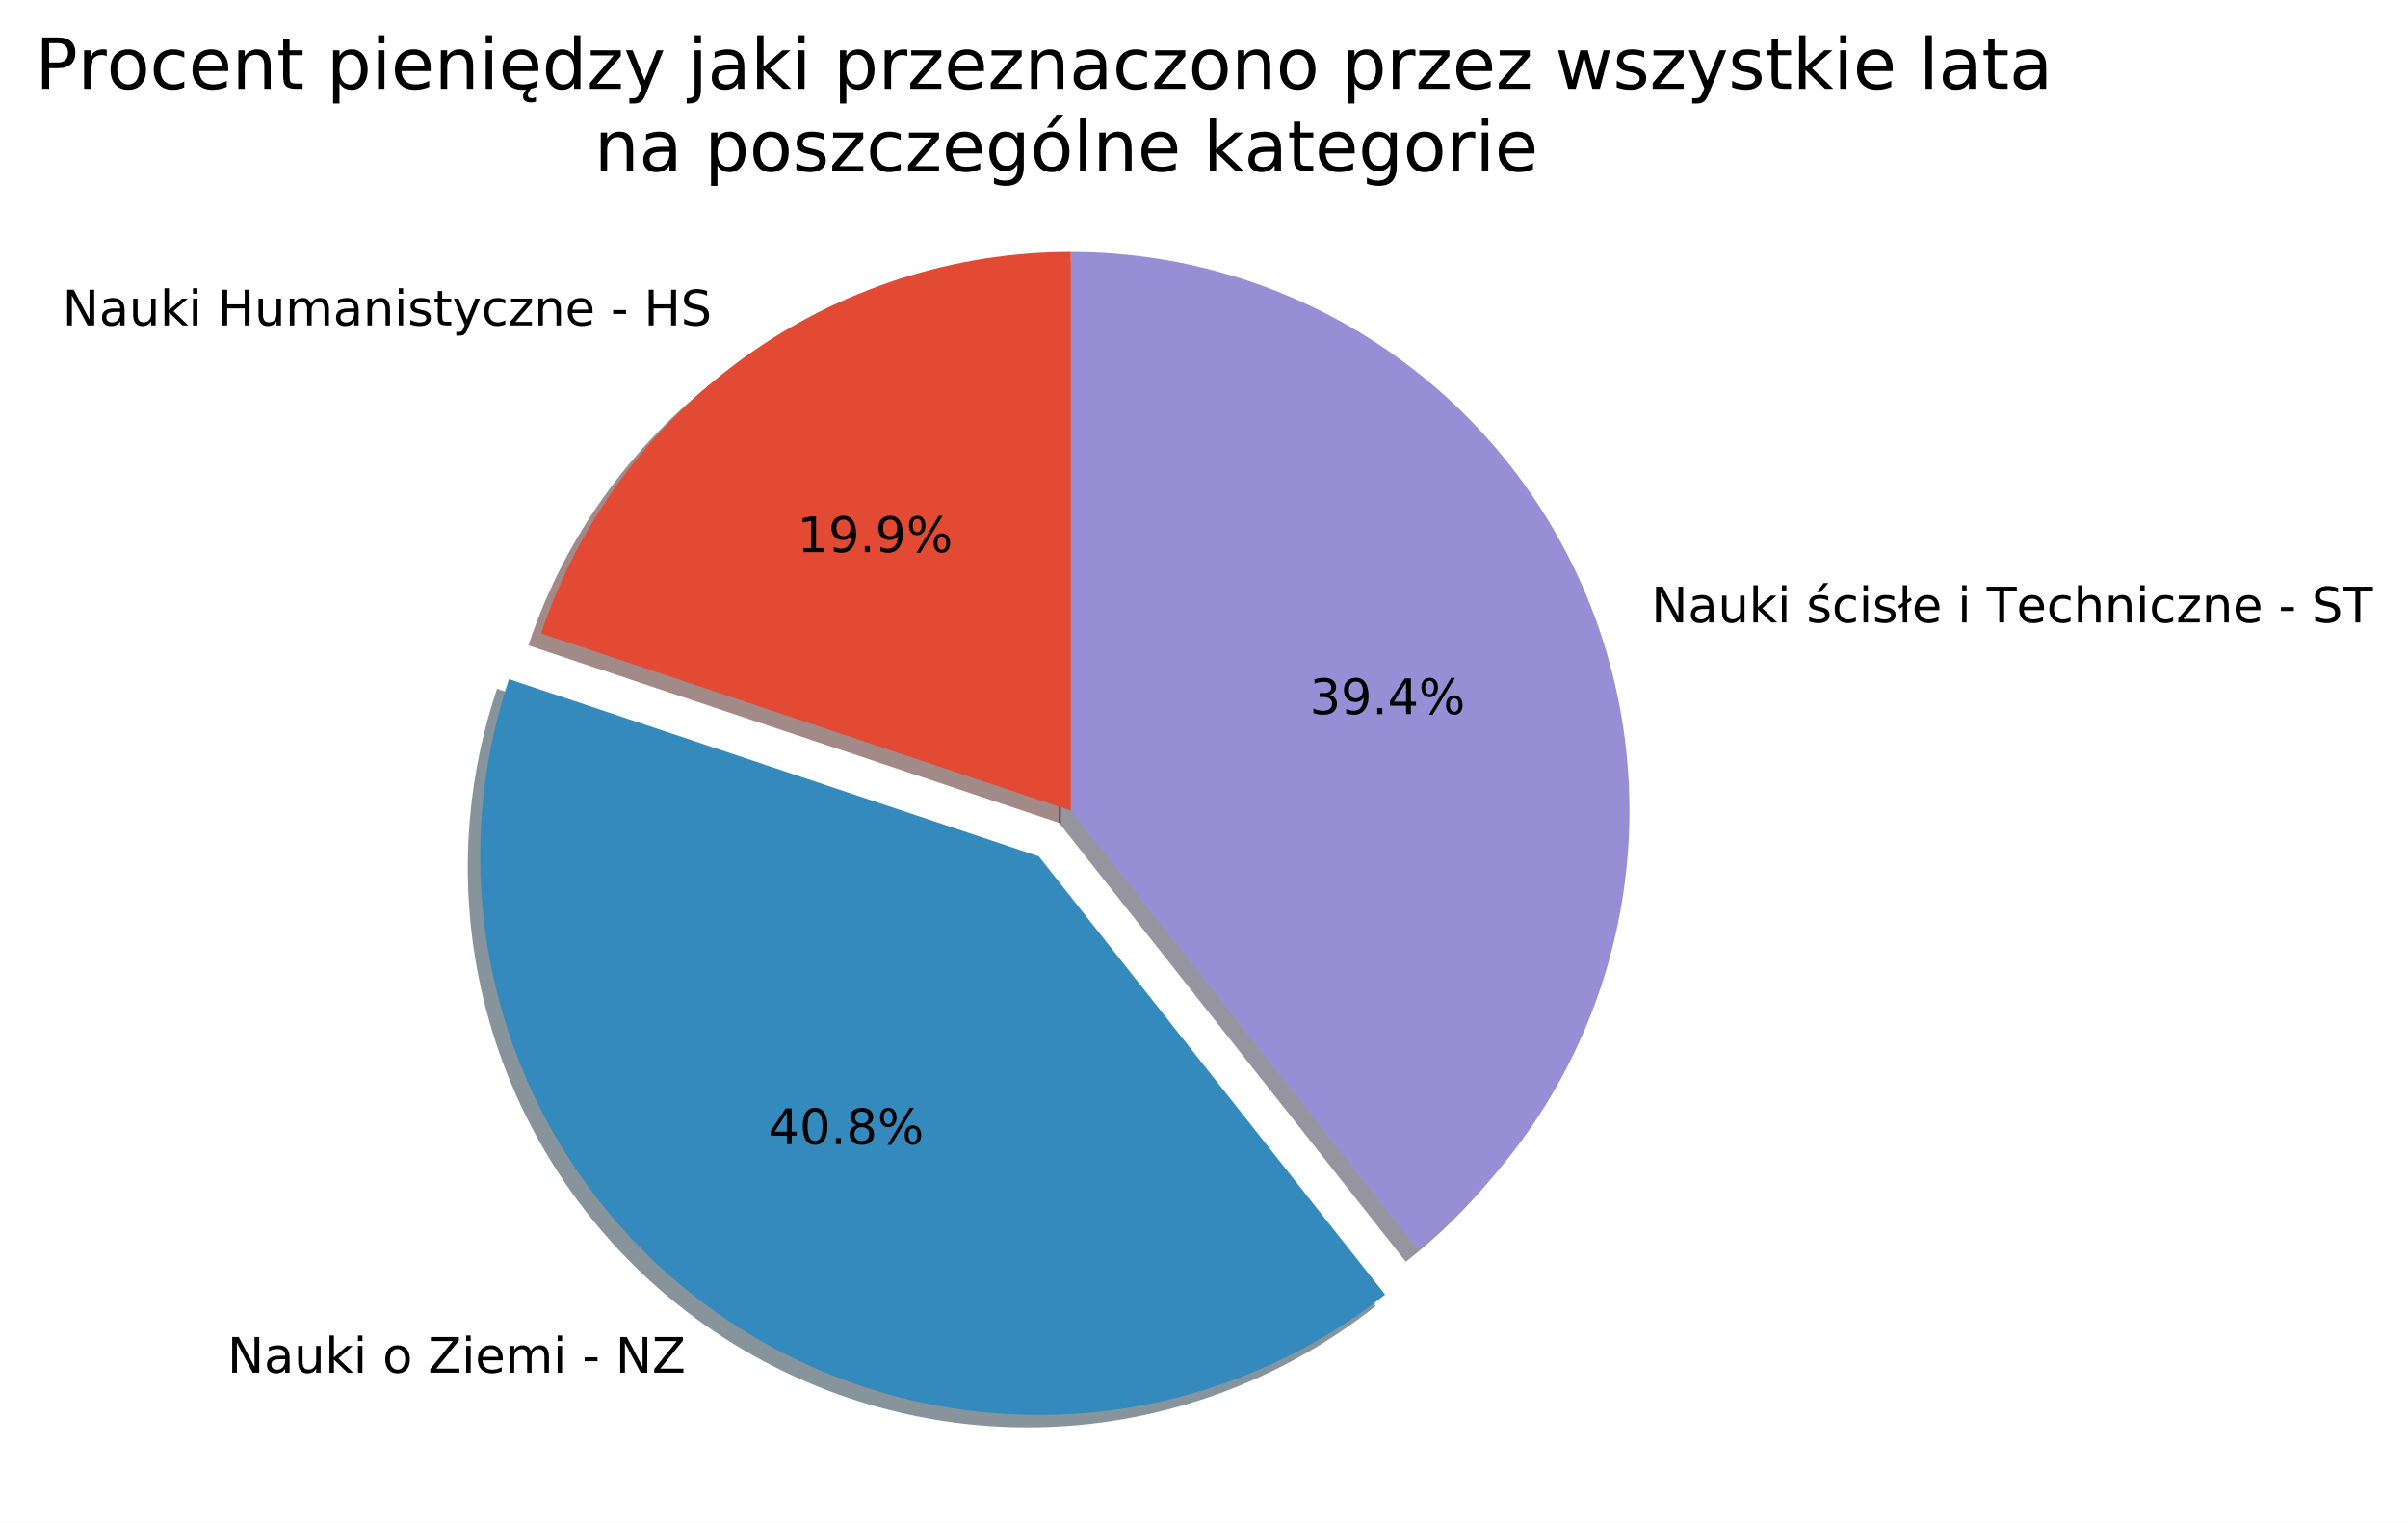
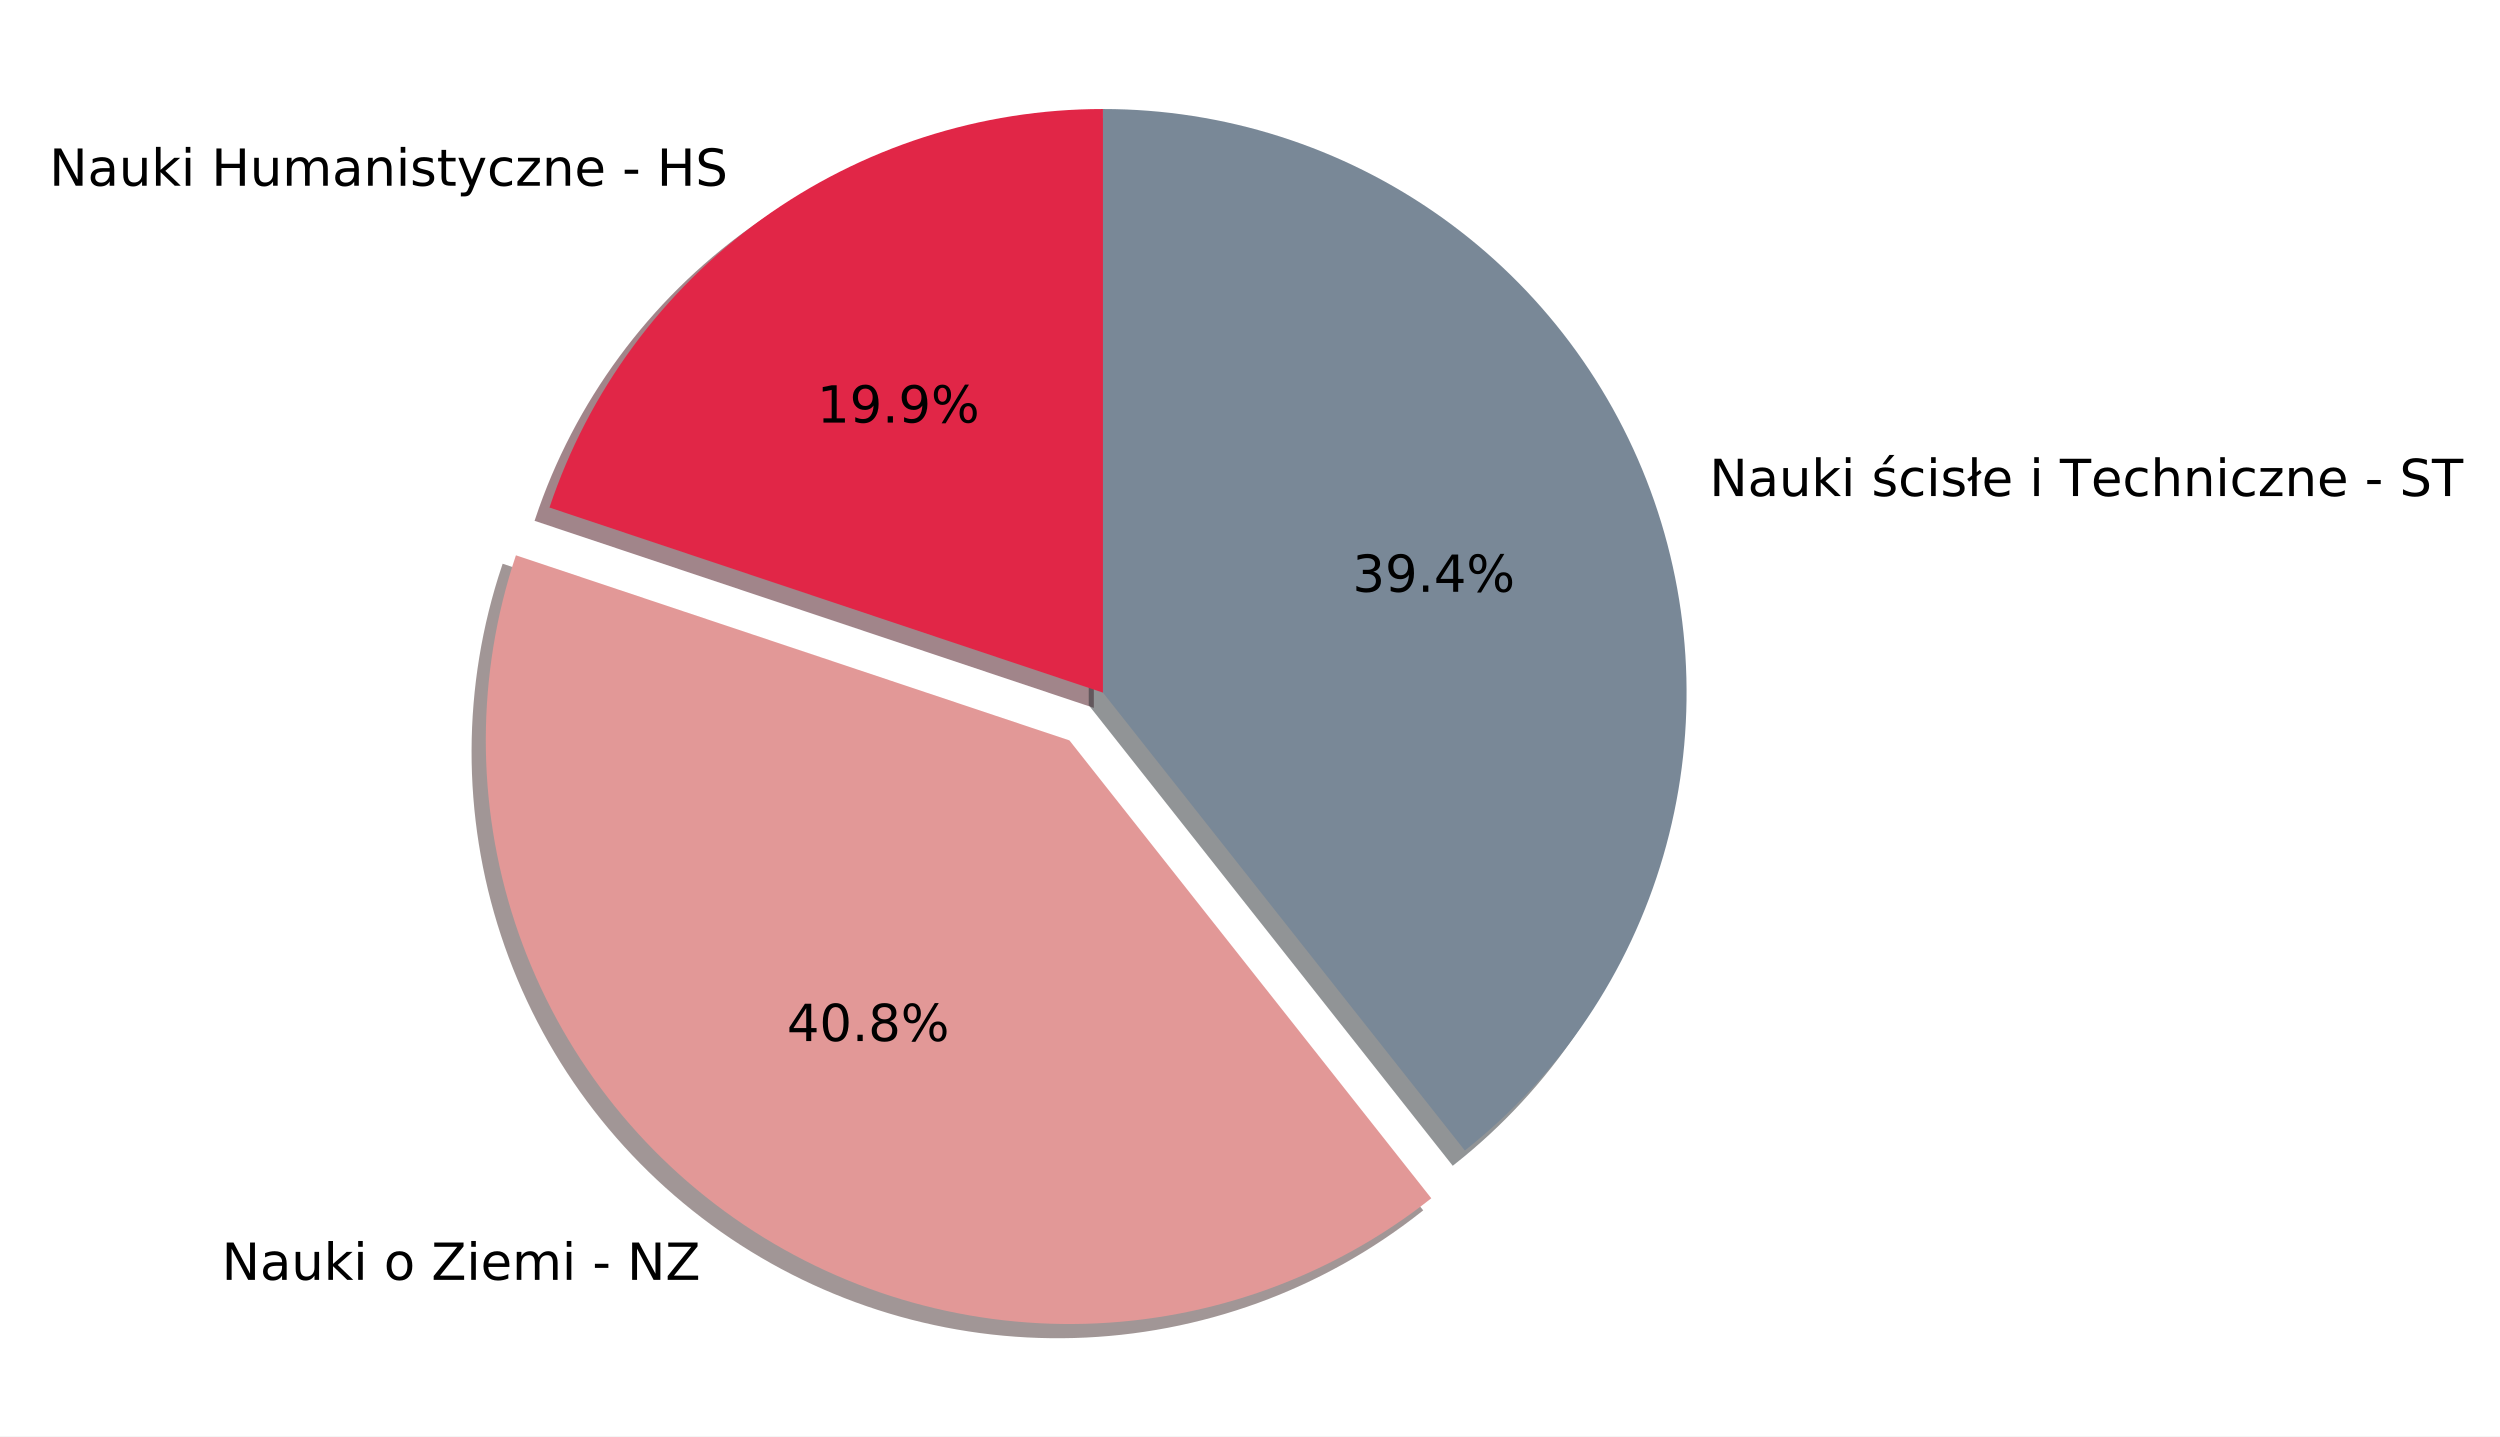
- <svg xmlns="http://www.w3.org/2000/svg" xmlns:xlink="http://www.w3.org/1999/xlink" height="310.943pt" version="1.1" viewBox="0 0 491.849 310.943" width="491.849pt">
+ <svg xmlns="http://www.w3.org/2000/svg" xmlns:xlink="http://www.w3.org/1999/xlink" height="280.8pt" version="1.1" viewBox="0 0 488.74 280.8" width="488.74pt">
  <defs>
    <style type="text/css">
*{stroke-linecap:butt;stroke-linejoin:round;}
  </style>
  </defs>
  <g id="figure_1">
    <g id="patch_1">
-       <path d="M -0 310.943  L 491.849 310.943  L 491.849 0  L -0 0  z " style="fill:#ffffff;" />
+       <path d="M 0 280.8  L 488.74 280.8  L 488.74 0  L 0 0  z " style="fill:#ffffff;" />
    </g>
    <g id="axes_1">
+       <g id="patch_2">
+         <path d="M 213.343 23.594  C 189.419 23.594 166.09 31.119 146.675 45.098  C 127.26 59.078 112.725 78.816 105.137 101.505  L 213.343 137.69  L 213.343 23.594  z " style="fill:#440b15;opacity:0.5;stroke:#440b15;stroke-linejoin:miter;" />
+       </g>
+       <g id="patch_3">
+         <path d="M 98.579 110.842  C 90.787 134.142 90.726 159.347 98.405 182.685  C 106.084 206.023 121.099 226.268 141.203 240.39  C 161.308 254.512 185.446 261.77 210.005 261.076  C 234.564 260.383 258.254 251.775 277.53 236.541  L 206.785 147.026  L 98.579 110.842  z " style="fill:#442e2d;opacity:0.5;stroke:#442e2d;stroke-linejoin:miter;" />
+       </g>
+       <g id="patch_4">
+         <path d="M 284.088 227.205  C 302.68 212.512 316.24 192.385 322.875 169.636  C 329.51 146.888 328.896 122.627 321.118 100.243  C 313.341 77.859 298.78 58.444 279.469 44.71  C 260.158 30.977 237.04 23.594 213.343 23.594  L 213.343 137.69  L 284.088 227.205  z " style="fill:#24292d;opacity:0.5;stroke:#24292d;stroke-linejoin:miter;" />
+       </g>
+       <g id="patch_5">
+         <path d="M 215.625 21.312  C 191.701 21.312 168.372 28.837 148.957 42.817  C 129.542 56.796 115.007 76.534 107.419 99.223  L 215.625 135.408  L 215.625 21.312  z " style="fill:#e12647;" />
+       </g>
+       <g id="patch_6">
+         <path d="M 100.861 108.56  C 93.069 131.86 93.008 157.066 100.687 180.404  C 108.366 203.741 123.381 223.986 143.485 238.108  C 163.59 252.23 187.728 259.488 212.287 258.794  C 236.846 258.101 260.536 249.493 279.812 234.259  L 209.067 144.744  L 100.861 108.56  z " style="fill:#e29897;" />
+       </g>
+       <g id="patch_7">
+         <path d="M 286.37 224.923  C 304.961 210.23 318.522 190.103 325.157 167.355  C 331.792 144.606 331.178 120.345 323.4 97.961  C 315.623 75.577 301.062 56.162 281.751 42.428  C 262.44 28.695 239.322 21.312 215.625 21.312  L 215.625 135.408  L 286.37 224.923  z " style="fill:#798897;" />
+       </g>
      <g id="matplotlib.axis_1" />
      <g id="matplotlib.axis_2" />
-       <g id="patch_2">
-         <path d="M 216.451 53.737  C 192.527 53.737 169.198 61.262 149.783 75.241  C 130.368 89.22 115.833 108.959 108.246 131.648  L 216.451 167.832  L 216.451 53.737  z " style="fill:#44160f;opacity:0.5;stroke:#44160f;stroke-linejoin:miter;stroke-width:0.5;" />
-       </g>
-       <g id="patch_3">
-         <path d="M 101.688 140.984  C 93.896 164.285 93.835 189.49 101.513 212.828  C 109.192 236.166 124.207 256.411 144.312 270.533  C 164.416 284.655 188.554 291.912 213.113 291.219  C 237.672 290.526 261.362 281.918 280.638 266.684  L 209.893 177.169  L 101.688 140.984  z " style="fill:#102939;opacity:0.5;stroke:#102939;stroke-linejoin:miter;stroke-width:0.5;" />
-       </g>
-       <g id="patch_4">
-         <path d="M 287.196 257.347  C 305.788 242.654 319.348 222.528 325.983 199.779  C 332.618 177.03 332.004 152.77 324.227 130.386  C 316.449 108.001 301.888 88.587 282.577 74.853  C 263.266 61.119 240.148 53.737 216.451 53.737  L 216.451 167.832  L 287.196 257.347  z " style="fill:#2e2b40;opacity:0.5;stroke:#2e2b40;stroke-linejoin:miter;stroke-width:0.5;" />
-       </g>
-       <g id="patch_5">
-         <path d="M 218.733 51.455  C 194.809 51.455 171.48 58.98 152.065 72.959  C 132.65 86.939 118.115 106.677 110.528 129.366  L 218.733 165.55  L 218.733 51.455  z " style="fill:#e24a33;" />
-       </g>
-       <g id="patch_6">
-         <path d="M 103.969 138.702  C 96.178 162.003 96.117 187.208 103.795 210.546  C 111.474 233.884 126.489 254.129 146.594 268.251  C 166.698 282.373 190.836 289.63 215.395 288.937  C 239.954 288.244 263.644 279.636 282.92 264.402  L 212.175 174.887  L 103.969 138.702  z " style="fill:#348abd;" />
-       </g>
-       <g id="patch_7">
-         <path d="M 289.478 255.066  C 308.07 240.372 321.63 220.246 328.265 197.497  C 334.9 174.748 334.286 150.488 326.509 128.104  C 318.731 105.72 304.17 86.305 284.859 72.571  C 265.548 58.837 242.43 51.455 218.733 51.455  L 218.733 165.55  L 289.478 255.066  z " style="fill:#988ed5;" />
-       </g>
      <g id="text_1">
        <defs>
          <path d="M 9.812 72.906  L 23.094 72.906  L 55.422 11.922  L 55.422 72.906  L 64.984 72.906  L 64.984 0  L 51.703 0  L 19.391 60.984  L 19.391 0  L 9.812 0  z " id="DejaVuSans-4e" />
          <path d="M 34.281 27.484  Q 23.391 27.484 19.188 25  Q 14.984 22.516 14.984 16.5  Q 14.984 11.719 18.141 8.906  Q 21.297 6.109 26.703 6.109  Q 34.188 6.109 38.703 11.406  Q 43.219 16.703 43.219 25.484  L 43.219 27.484  z M 52.203 31.203  L 52.203 0  L 43.219 0  L 43.219 8.297  Q 40.141 3.328 35.547 0.953  Q 30.953 -1.422 24.312 -1.422  Q 15.922 -1.422 10.953 3.297  Q 6 8.016 6 15.922  Q 6 25.141 12.172 29.828  Q 18.359 34.516 30.609 34.516  L 43.219 34.516  L 43.219 35.406  Q 43.219 41.609 39.141 45  Q 35.062 48.391 27.688 48.391  Q 23 48.391 18.547 47.266  Q 14.109 46.141 10.016 43.891  L 10.016 52.203  Q 14.938 54.109 19.578 55.047  Q 24.219 56 28.609 56  Q 40.484 56 46.344 49.844  Q 52.203 43.703 52.203 31.203  z " id="DejaVuSans-61" />
          <path d="M 8.5 21.578  L 8.5 54.688  L 17.484 54.688  L 17.484 21.922  Q 17.484 14.156 20.5 10.266  Q 23.531 6.391 29.594 6.391  Q 36.859 6.391 41.078 11.031  Q 45.312 15.672 45.312 23.688  L 45.312 54.688  L 54.297 54.688  L 54.297 0  L 45.312 0  L 45.312 8.406  Q 42.047 3.422 37.719 1  Q 33.406 -1.422 27.688 -1.422  Q 18.266 -1.422 13.375 4.438  Q 8.5 10.297 8.5 21.578  z M 31.109 56  z " id="DejaVuSans-75" />
          <path d="M 9.078 75.984  L 18.109 75.984  L 18.109 31.109  L 44.922 54.688  L 56.391 54.688  L 27.391 29.109  L 57.625 0  L 45.906 0  L 18.109 26.703  L 18.109 0  L 9.078 0  z " id="DejaVuSans-6b" />
          <path d="M 9.422 54.688  L 18.406 54.688  L 18.406 0  L 9.422 0  z M 9.422 75.984  L 18.406 75.984  L 18.406 64.594  L 9.422 64.594  z " id="DejaVuSans-69" />
          <path id="DejaVuSans-20" />
          <path d="M 9.812 72.906  L 19.672 72.906  L 19.672 43.016  L 55.516 43.016  L 55.516 72.906  L 65.375 72.906  L 65.375 0  L 55.516 0  L 55.516 34.719  L 19.672 34.719  L 19.672 0  L 9.812 0  z " id="DejaVuSans-48" />
          <path d="M 52 44.188  Q 55.375 50.25 60.062 53.125  Q 64.75 56 71.094 56  Q 79.641 56 84.281 50.016  Q 88.922 44.047 88.922 33.016  L 88.922 0  L 79.891 0  L 79.891 32.719  Q 79.891 40.578 77.094 44.375  Q 74.312 48.188 68.609 48.188  Q 61.625 48.188 57.562 43.547  Q 53.516 38.922 53.516 30.906  L 53.516 0  L 44.484 0  L 44.484 32.719  Q 44.484 40.625 41.703 44.406  Q 38.922 48.188 33.109 48.188  Q 26.219 48.188 22.156 43.531  Q 18.109 38.875 18.109 30.906  L 18.109 0  L 9.078 0  L 9.078 54.688  L 18.109 54.688  L 18.109 46.188  Q 21.188 51.219 25.484 53.609  Q 29.781 56 35.688 56  Q 41.656 56 45.828 52.969  Q 50 49.953 52 44.188  z " id="DejaVuSans-6d" />
          <path d="M 54.891 33.016  L 54.891 0  L 45.906 0  L 45.906 32.719  Q 45.906 40.484 42.875 44.328  Q 39.844 48.188 33.797 48.188  Q 26.516 48.188 22.312 43.547  Q 18.109 38.922 18.109 30.906  L 18.109 0  L 9.078 0  L 9.078 54.688  L 18.109 54.688  L 18.109 46.188  Q 21.344 51.125 25.703 53.562  Q 30.078 56 35.797 56  Q 45.219 56 50.047 50.172  Q 54.891 44.344 54.891 33.016  z " id="DejaVuSans-6e" />
          <path d="M 44.281 53.078  L 44.281 44.578  Q 40.484 46.531 36.375 47.5  Q 32.281 48.484 27.875 48.484  Q 21.188 48.484 17.844 46.438  Q 14.5 44.391 14.5 40.281  Q 14.5 37.156 16.891 35.375  Q 19.281 33.594 26.516 31.984  L 29.594 31.297  Q 39.156 29.25 43.188 25.516  Q 47.219 21.781 47.219 15.094  Q 47.219 7.469 41.188 3.016  Q 35.156 -1.422 24.609 -1.422  Q 20.219 -1.422 15.453 -0.562  Q 10.688 0.297 5.422 2  L 5.422 11.281  Q 10.406 8.688 15.234 7.391  Q 20.062 6.109 24.812 6.109  Q 31.156 6.109 34.562 8.281  Q 37.984 10.453 37.984 14.406  Q 37.984 18.062 35.516 20.016  Q 33.062 21.969 24.703 23.781  L 21.578 24.516  Q 13.234 26.266 9.516 29.906  Q 5.812 33.547 5.812 39.891  Q 5.812 47.609 11.281 51.797  Q 16.75 56 26.812 56  Q 31.781 56 36.172 55.266  Q 40.578 54.547 44.281 53.078  z " id="DejaVuSans-73" />
          <path d="M 18.312 70.219  L 18.312 54.688  L 36.812 54.688  L 36.812 47.703  L 18.312 47.703  L 18.312 18.016  Q 18.312 11.328 20.141 9.422  Q 21.969 7.516 27.594 7.516  L 36.812 7.516  L 36.812 0  L 27.594 0  Q 17.188 0 13.234 3.875  Q 9.281 7.766 9.281 18.016  L 9.281 47.703  L 2.688 47.703  L 2.688 54.688  L 9.281 54.688  L 9.281 70.219  z " id="DejaVuSans-74" />
          <path d="M 32.172 -5.078  Q 28.375 -14.844 24.75 -17.812  Q 21.141 -20.797 15.094 -20.797  L 7.906 -20.797  L 7.906 -13.281  L 13.188 -13.281  Q 16.891 -13.281 18.938 -11.516  Q 21 -9.766 23.484 -3.219  L 25.094 0.875  L 2.984 54.688  L 12.5 54.688  L 29.594 11.922  L 46.688 54.688  L 56.203 54.688  z " id="DejaVuSans-79" />
          <path d="M 48.781 52.594  L 48.781 44.188  Q 44.969 46.297 41.141 47.344  Q 37.312 48.391 33.406 48.391  Q 24.656 48.391 19.812 42.844  Q 14.984 37.312 14.984 27.297  Q 14.984 17.281 19.812 11.734  Q 24.656 6.203 33.406 6.203  Q 37.312 6.203 41.141 7.25  Q 44.969 8.297 48.781 10.406  L 48.781 2.094  Q 45.016 0.344 40.984 -0.531  Q 36.969 -1.422 32.422 -1.422  Q 20.062 -1.422 12.781 6.344  Q 5.516 14.109 5.516 27.297  Q 5.516 40.672 12.859 48.328  Q 20.219 56 33.016 56  Q 37.156 56 41.109 55.141  Q 45.062 54.297 48.781 52.594  z " id="DejaVuSans-63" />
          <path d="M 5.516 54.688  L 48.188 54.688  L 48.188 46.484  L 14.406 7.172  L 48.188 7.172  L 48.188 0  L 4.297 0  L 4.297 8.203  L 38.094 47.516  L 5.516 47.516  z " id="DejaVuSans-7a" />
          <path d="M 56.203 29.594  L 56.203 25.203  L 14.891 25.203  Q 15.484 15.922 20.484 11.062  Q 25.484 6.203 34.422 6.203  Q 39.594 6.203 44.453 7.469  Q 49.312 8.734 54.109 11.281  L 54.109 2.781  Q 49.266 0.734 44.188 -0.344  Q 39.109 -1.422 33.891 -1.422  Q 20.797 -1.422 13.156 6.188  Q 5.516 13.812 5.516 26.812  Q 5.516 40.234 12.766 48.109  Q 20.016 56 32.328 56  Q 43.359 56 49.781 48.891  Q 56.203 41.797 56.203 29.594  z M 47.219 32.234  Q 47.125 39.594 43.094 43.984  Q 39.062 48.391 32.422 48.391  Q 24.906 48.391 20.391 44.141  Q 15.875 39.891 15.188 32.172  z " id="DejaVuSans-65" />
          <path d="M 4.891 31.391  L 31.203 31.391  L 31.203 23.391  L 4.891 23.391  z " id="DejaVuSans-2d" />
          <path d="M 53.516 70.516  L 53.516 60.891  Q 47.906 63.578 42.922 64.891  Q 37.938 66.219 33.297 66.219  Q 25.25 66.219 20.875 63.094  Q 16.5 59.969 16.5 54.203  Q 16.5 49.359 19.406 46.891  Q 22.312 44.438 30.422 42.922  L 36.375 41.703  Q 47.406 39.594 52.656 34.297  Q 57.906 29 57.906 20.125  Q 57.906 9.516 50.797 4.047  Q 43.703 -1.422 29.984 -1.422  Q 24.812 -1.422 18.969 -0.25  Q 13.141 0.922 6.891 3.219  L 6.891 13.375  Q 12.891 10.016 18.656 8.297  Q 24.422 6.594 29.984 6.594  Q 38.422 6.594 43.016 9.906  Q 47.609 13.234 47.609 19.391  Q 47.609 24.75 44.312 27.781  Q 41.016 30.812 33.5 32.328  L 27.484 33.5  Q 16.453 35.688 11.516 40.375  Q 6.594 45.062 6.594 53.422  Q 6.594 63.094 13.406 68.656  Q 20.219 74.219 32.172 74.219  Q 37.312 74.219 42.625 73.281  Q 47.953 72.359 53.516 70.516  z " id="DejaVuSans-53" />
        </defs>
-         <g transform="translate(12.74361 66.45934)scale(0.1 -0.1)">
+         <g transform="translate(9.635237 36.31674)scale(0.1 -0.1)">
          <use xlink:href="#DejaVuSans-4e" />
          <use x="74.805" xlink:href="#DejaVuSans-61" />
          <use x="136.084" xlink:href="#DejaVuSans-75" />
          <use x="199.463" xlink:href="#DejaVuSans-6b" />
          <use x="257.373" xlink:href="#DejaVuSans-69" />
          <use x="285.156" xlink:href="#DejaVuSans-20" />
          <use x="316.943" xlink:href="#DejaVuSans-48" />
          <use x="392.139" xlink:href="#DejaVuSans-75" />
          <use x="455.518" xlink:href="#DejaVuSans-6d" />
          <use x="552.93" xlink:href="#DejaVuSans-61" />
          <use x="614.209" xlink:href="#DejaVuSans-6e" />
          <use x="677.588" xlink:href="#DejaVuSans-69" />
          <use x="705.371" xlink:href="#DejaVuSans-73" />
          <use x="757.471" xlink:href="#DejaVuSans-74" />
          <use x="796.68" xlink:href="#DejaVuSans-79" />
          <use x="855.859" xlink:href="#DejaVuSans-63" />
          <use x="910.84" xlink:href="#DejaVuSans-7a" />
          <use x="963.33" xlink:href="#DejaVuSans-6e" />
          <use x="1026.709" xlink:href="#DejaVuSans-65" />
          <use x="1088.232" xlink:href="#DejaVuSans-20" />
          <use x="1120.02" xlink:href="#DejaVuSans-2d" />
          <use x="1156.104" xlink:href="#DejaVuSans-20" />
          <use x="1187.891" xlink:href="#DejaVuSans-48" />
          <use x="1263.086" xlink:href="#DejaVuSans-53" />
        </g>
      </g>
      <g id="text_2">
        <defs>
          <path d="M 12.406 8.297  L 28.516 8.297  L 28.516 63.922  L 10.984 60.406  L 10.984 69.391  L 28.422 72.906  L 38.281 72.906  L 38.281 8.297  L 54.391 8.297  L 54.391 0  L 12.406 0  z " id="DejaVuSans-31" />
          <path d="M 10.984 1.516  L 10.984 10.5  Q 14.703 8.734 18.5 7.812  Q 22.312 6.891 25.984 6.891  Q 35.75 6.891 40.891 13.453  Q 46.047 20.016 46.781 33.406  Q 43.953 29.203 39.594 26.953  Q 35.25 24.703 29.984 24.703  Q 19.047 24.703 12.672 31.312  Q 6.297 37.938 6.297 49.422  Q 6.297 60.641 12.938 67.422  Q 19.578 74.219 30.609 74.219  Q 43.266 74.219 49.922 64.516  Q 56.594 54.828 56.594 36.375  Q 56.594 19.141 48.406 8.859  Q 40.234 -1.422 26.422 -1.422  Q 22.703 -1.422 18.891 -0.688  Q 15.094 0.047 10.984 1.516  z M 30.609 32.422  Q 37.25 32.422 41.125 36.953  Q 45.016 41.5 45.016 49.422  Q 45.016 57.281 41.125 61.844  Q 37.25 66.406 30.609 66.406  Q 23.969 66.406 20.094 61.844  Q 16.219 57.281 16.219 49.422  Q 16.219 41.5 20.094 36.953  Q 23.969 32.422 30.609 32.422  z " id="DejaVuSans-39" />
          <path d="M 10.688 12.406  L 21 12.406  L 21 0  L 10.688 0  z " id="DejaVuSans-2e" />
          <path d="M 72.703 32.078  Q 68.453 32.078 66.031 28.469  Q 63.625 24.859 63.625 18.406  Q 63.625 12.062 66.031 8.422  Q 68.453 4.781 72.703 4.781  Q 76.859 4.781 79.266 8.422  Q 81.688 12.062 81.688 18.406  Q 81.688 24.812 79.266 28.438  Q 76.859 32.078 72.703 32.078  z M 72.703 38.281  Q 80.422 38.281 84.953 32.906  Q 89.5 27.547 89.5 18.406  Q 89.5 9.281 84.938 3.922  Q 80.375 -1.422 72.703 -1.422  Q 64.891 -1.422 60.344 3.922  Q 55.812 9.281 55.812 18.406  Q 55.812 27.594 60.375 32.938  Q 64.938 38.281 72.703 38.281  z M 22.312 68.016  Q 18.109 68.016 15.688 64.375  Q 13.281 60.75 13.281 54.391  Q 13.281 47.953 15.672 44.328  Q 18.062 40.719 22.312 40.719  Q 26.562 40.719 28.969 44.328  Q 31.391 47.953 31.391 54.391  Q 31.391 60.688 28.953 64.344  Q 26.516 68.016 22.312 68.016  z M 66.406 74.219  L 74.219 74.219  L 28.609 -1.422  L 20.797 -1.422  z M 22.312 74.219  Q 30.031 74.219 34.609 68.875  Q 39.203 63.531 39.203 54.391  Q 39.203 45.172 34.641 39.844  Q 30.078 34.516 22.312 34.516  Q 14.547 34.516 10.031 39.859  Q 5.516 45.219 5.516 54.391  Q 5.516 63.484 10.047 68.844  Q 14.594 74.219 22.312 74.219  z " id="DejaVuSans-25" />
        </defs>
-         <g transform="translate(162.8488 112.755)scale(0.1 -0.1)">
+         <g transform="translate(159.7404 82.6124)scale(0.1 -0.1)">
          <use xlink:href="#DejaVuSans-31" />
          <use x="63.623" xlink:href="#DejaVuSans-39" />
          <use x="127.246" xlink:href="#DejaVuSans-2e" />
          <use x="159.033" xlink:href="#DejaVuSans-39" />
          <use x="222.656" xlink:href="#DejaVuSans-25" />
        </g>
      </g>
      <g id="text_3">
        <defs>
          <path d="M 30.609 48.391  Q 23.391 48.391 19.188 42.75  Q 14.984 37.109 14.984 27.297  Q 14.984 17.484 19.156 11.844  Q 23.344 6.203 30.609 6.203  Q 37.797 6.203 41.984 11.859  Q 46.188 17.531 46.188 27.297  Q 46.188 37.016 41.984 42.703  Q 37.797 48.391 30.609 48.391  z M 30.609 56  Q 42.328 56 49.016 48.375  Q 55.719 40.766 55.719 27.297  Q 55.719 13.875 49.016 6.219  Q 42.328 -1.422 30.609 -1.422  Q 18.844 -1.422 12.172 6.219  Q 5.516 13.875 5.516 27.297  Q 5.516 40.766 12.172 48.375  Q 18.844 56 30.609 56  z " id="DejaVuSans-6f" />
          <path d="M 5.609 72.906  L 62.891 72.906  L 62.891 65.375  L 16.797 8.297  L 64.016 8.297  L 64.016 0  L 4.5 0  L 4.5 7.516  L 50.594 64.594  L 5.609 64.594  z " id="DejaVuSans-5a" />
        </defs>
-         <g transform="translate(46.44961 280.3468)scale(0.1 -0.1)">
+         <g transform="translate(43.34124 250.2042)scale(0.1 -0.1)">
          <use xlink:href="#DejaVuSans-4e" />
          <use x="74.805" xlink:href="#DejaVuSans-61" />
          <use x="136.084" xlink:href="#DejaVuSans-75" />
          <use x="199.463" xlink:href="#DejaVuSans-6b" />
          <use x="257.373" xlink:href="#DejaVuSans-69" />
          <use x="285.156" xlink:href="#DejaVuSans-20" />
          <use x="316.943" xlink:href="#DejaVuSans-6f" />
          <use x="378.125" xlink:href="#DejaVuSans-20" />
          <use x="409.912" xlink:href="#DejaVuSans-5a" />
          <use x="478.418" xlink:href="#DejaVuSans-69" />
          <use x="506.201" xlink:href="#DejaVuSans-65" />
          <use x="567.725" xlink:href="#DejaVuSans-6d" />
          <use x="665.137" xlink:href="#DejaVuSans-69" />
          <use x="692.92" xlink:href="#DejaVuSans-20" />
          <use x="724.707" xlink:href="#DejaVuSans-2d" />
          <use x="760.791" xlink:href="#DejaVuSans-20" />
          <use x="792.578" xlink:href="#DejaVuSans-4e" />
          <use x="867.383" xlink:href="#DejaVuSans-5a" />
        </g>
      </g>
      <g id="text_4">
        <defs>
          <path d="M 37.797 64.312  L 12.891 25.391  L 37.797 25.391  z M 35.203 72.906  L 47.609 72.906  L 47.609 25.391  L 58.016 25.391  L 58.016 17.188  L 47.609 17.188  L 47.609 0  L 37.797 0  L 37.797 17.188  L 4.891 17.188  L 4.891 26.703  z " id="DejaVuSans-34" />
          <path d="M 31.781 66.406  Q 24.172 66.406 20.328 58.906  Q 16.5 51.422 16.5 36.375  Q 16.5 21.391 20.328 13.891  Q 24.172 6.391 31.781 6.391  Q 39.453 6.391 43.281 13.891  Q 47.125 21.391 47.125 36.375  Q 47.125 51.422 43.281 58.906  Q 39.453 66.406 31.781 66.406  z M 31.781 74.219  Q 44.047 74.219 50.516 64.516  Q 56.984 54.828 56.984 36.375  Q 56.984 17.969 50.516 8.266  Q 44.047 -1.422 31.781 -1.422  Q 19.531 -1.422 13.062 8.266  Q 6.594 17.969 6.594 36.375  Q 6.594 54.828 13.062 64.516  Q 19.531 74.219 31.781 74.219  z " id="DejaVuSans-30" />
          <path d="M 31.781 34.625  Q 24.75 34.625 20.719 30.859  Q 16.703 27.094 16.703 20.516  Q 16.703 13.922 20.719 10.156  Q 24.75 6.391 31.781 6.391  Q 38.812 6.391 42.859 10.172  Q 46.922 13.969 46.922 20.516  Q 46.922 27.094 42.891 30.859  Q 38.875 34.625 31.781 34.625  z M 21.922 38.812  Q 15.578 40.375 12.031 44.719  Q 8.5 49.078 8.5 55.328  Q 8.5 64.062 14.719 69.141  Q 20.953 74.219 31.781 74.219  Q 42.672 74.219 48.875 69.141  Q 55.078 64.062 55.078 55.328  Q 55.078 49.078 51.531 44.719  Q 48 40.375 41.703 38.812  Q 48.828 37.156 52.797 32.312  Q 56.781 27.484 56.781 20.516  Q 56.781 9.906 50.312 4.234  Q 43.844 -1.422 31.781 -1.422  Q 19.734 -1.422 13.25 4.234  Q 6.781 9.906 6.781 20.516  Q 6.781 27.484 10.781 32.312  Q 14.797 37.156 21.922 38.812  z M 18.312 54.391  Q 18.312 48.734 21.844 45.562  Q 25.391 42.391 31.781 42.391  Q 38.141 42.391 41.719 45.562  Q 45.312 48.734 45.312 54.391  Q 45.312 60.062 41.719 63.234  Q 38.141 66.406 31.781 66.406  Q 25.391 66.406 21.844 63.234  Q 18.312 60.062 18.312 54.391  z " id="DejaVuSans-38" />
        </defs>
-         <g transform="translate(156.9427 233.6647)scale(0.1 -0.1)">
+         <g transform="translate(153.8343 203.5221)scale(0.1 -0.1)">
          <use xlink:href="#DejaVuSans-34" />
          <use x="63.623" xlink:href="#DejaVuSans-30" />
          <use x="127.246" xlink:href="#DejaVuSans-2e" />
          <use x="159.033" xlink:href="#DejaVuSans-38" />
          <use x="222.656" xlink:href="#DejaVuSans-25" />
        </g>
      </g>
      <g id="text_5">
        <defs>
          <path d="M 35.016 80.328  L 44.734 80.328  L 28.812 61.969  L 21.344 61.969  z M 44.281 53.078  L 44.281 44.578  Q 40.484 46.531 36.375 47.5  Q 32.281 48.484 27.875 48.484  Q 21.188 48.484 17.844 46.438  Q 14.5 44.391 14.5 40.281  Q 14.5 37.156 16.891 35.375  Q 19.281 33.594 26.516 31.984  L 29.594 31.297  Q 39.156 29.25 43.188 25.516  Q 47.219 21.781 47.219 15.094  Q 47.219 7.469 41.188 3.016  Q 35.156 -1.422 24.609 -1.422  Q 20.219 -1.422 15.453 -0.562  Q 10.688 0.297 5.422 2  L 5.422 11.281  Q 10.406 8.688 15.234 7.391  Q 20.062 6.109 24.812 6.109  Q 31.156 6.109 34.562 8.281  Q 37.984 10.453 37.984 14.406  Q 37.984 18.062 35.516 20.016  Q 33.062 21.969 24.703 23.781  L 21.578 24.516  Q 13.234 26.266 9.516 29.906  Q 5.812 33.547 5.812 39.891  Q 5.812 47.609 11.281 51.797  Q 16.75 56 26.812 56  Q 31.781 56 36.172 55.266  Q 40.578 54.547 44.281 53.078  z " id="DejaVuSans-15b" />
          <path d="M 9.719 75.984  L 18.703 75.984  L 18.703 46.578  L 24.812 50.984  L 28.516 45.797  L 18.703 38.922  L 18.703 0  L 9.719 0  L 9.719 32.516  L 3.719 28.219  L 0.094 33.406  L 9.719 40.281  z " id="DejaVuSans-142" />
          <path d="M -0.297 72.906  L 61.375 72.906  L 61.375 64.594  L 35.5 64.594  L 35.5 0  L 25.594 0  L 25.594 64.594  L -0.297 64.594  z " id="DejaVuSans-54" />
          <path d="M 54.891 33.016  L 54.891 0  L 45.906 0  L 45.906 32.719  Q 45.906 40.484 42.875 44.328  Q 39.844 48.188 33.797 48.188  Q 26.516 48.188 22.312 43.547  Q 18.109 38.922 18.109 30.906  L 18.109 0  L 9.078 0  L 9.078 75.984  L 18.109 75.984  L 18.109 46.188  Q 21.344 51.125 25.703 53.562  Q 30.078 56 35.797 56  Q 45.219 56 50.047 50.172  Q 54.891 44.344 54.891 33.016  z " id="DejaVuSans-68" />
        </defs>
-         <g transform="translate(337.2863 127.1183)scale(0.1 -0.1)">
+         <g transform="translate(334.178 96.97574)scale(0.1 -0.1)">
          <use xlink:href="#DejaVuSans-4e" />
          <use x="74.805" xlink:href="#DejaVuSans-61" />
          <use x="136.084" xlink:href="#DejaVuSans-75" />
          <use x="199.463" xlink:href="#DejaVuSans-6b" />
          <use x="257.373" xlink:href="#DejaVuSans-69" />
          <use x="285.156" xlink:href="#DejaVuSans-20" />
          <use x="316.943" xlink:href="#DejaVuSans-15b" />
          <use x="369.043" xlink:href="#DejaVuSans-63" />
          <use x="424.023" xlink:href="#DejaVuSans-69" />
          <use x="451.807" xlink:href="#DejaVuSans-73" />
          <use x="503.906" xlink:href="#DejaVuSans-142" />
          <use x="532.324" xlink:href="#DejaVuSans-65" />
          <use x="593.848" xlink:href="#DejaVuSans-20" />
          <use x="625.635" xlink:href="#DejaVuSans-69" />
          <use x="653.418" xlink:href="#DejaVuSans-20" />
          <use x="685.205" xlink:href="#DejaVuSans-54" />
          <use x="746.023" xlink:href="#DejaVuSans-65" />
          <use x="807.547" xlink:href="#DejaVuSans-63" />
          <use x="862.527" xlink:href="#DejaVuSans-68" />
          <use x="925.906" xlink:href="#DejaVuSans-6e" />
          <use x="989.285" xlink:href="#DejaVuSans-69" />
          <use x="1017.068" xlink:href="#DejaVuSans-63" />
          <use x="1072.049" xlink:href="#DejaVuSans-7a" />
          <use x="1124.539" xlink:href="#DejaVuSans-6e" />
          <use x="1187.918" xlink:href="#DejaVuSans-65" />
          <use x="1249.441" xlink:href="#DejaVuSans-20" />
          <use x="1281.229" xlink:href="#DejaVuSans-2d" />
          <use x="1317.312" xlink:href="#DejaVuSans-20" />
          <use x="1349.1" xlink:href="#DejaVuSans-53" />
          <use x="1412.576" xlink:href="#DejaVuSans-54" />
        </g>
      </g>
      <g id="text_6">
        <defs>
          <path d="M 40.578 39.312  Q 47.656 37.797 51.625 33  Q 55.609 28.219 55.609 21.188  Q 55.609 10.406 48.188 4.484  Q 40.766 -1.422 27.094 -1.422  Q 22.516 -1.422 17.656 -0.516  Q 12.797 0.391 7.625 2.203  L 7.625 11.719  Q 11.719 9.328 16.594 8.109  Q 21.484 6.891 26.812 6.891  Q 36.078 6.891 40.938 10.547  Q 45.797 14.203 45.797 21.188  Q 45.797 27.641 41.281 31.266  Q 36.766 34.906 28.719 34.906  L 20.219 34.906  L 20.219 43.016  L 29.109 43.016  Q 36.375 43.016 40.234 45.922  Q 44.094 48.828 44.094 54.297  Q 44.094 59.906 40.109 62.906  Q 36.141 65.922 28.719 65.922  Q 24.656 65.922 20.016 65.031  Q 15.375 64.156 9.812 62.312  L 9.812 71.094  Q 15.438 72.656 20.344 73.438  Q 25.25 74.219 29.594 74.219  Q 40.828 74.219 47.359 69.109  Q 53.906 64.016 53.906 55.328  Q 53.906 49.266 50.438 45.094  Q 46.969 40.922 40.578 39.312  z " id="DejaVuSans-33" />
        </defs>
-         <g transform="translate(267.515 145.8417)scale(0.1 -0.1)">
+         <g transform="translate(264.4066 115.6991)scale(0.1 -0.1)">
          <use xlink:href="#DejaVuSans-33" />
          <use x="63.623" xlink:href="#DejaVuSans-39" />
          <use x="127.246" xlink:href="#DejaVuSans-2e" />
          <use x="159.033" xlink:href="#DejaVuSans-34" />
          <use x="222.656" xlink:href="#DejaVuSans-25" />
        </g>
      </g>
-       <g id="text_7">
-         <defs>
-           <path d="M 19.672 64.797  L 19.672 37.406  L 32.078 37.406  Q 38.969 37.406 42.719 40.969  Q 46.484 44.531 46.484 51.125  Q 46.484 57.672 42.719 61.234  Q 38.969 64.797 32.078 64.797  z M 9.812 72.906  L 32.078 72.906  Q 44.344 72.906 50.609 67.359  Q 56.891 61.812 56.891 51.125  Q 56.891 40.328 50.609 34.812  Q 44.344 29.297 32.078 29.297  L 19.672 29.297  L 19.672 0  L 9.812 0  z " id="DejaVuSans-50" />
-           <path d="M 41.109 46.297  Q 39.594 47.172 37.812 47.578  Q 36.031 48 33.891 48  Q 26.266 48 22.188 43.047  Q 18.109 38.094 18.109 28.812  L 18.109 0  L 9.078 0  L 9.078 54.688  L 18.109 54.688  L 18.109 46.188  Q 20.953 51.172 25.484 53.578  Q 30.031 56 36.531 56  Q 37.453 56 38.578 55.875  Q 39.703 55.766 41.062 55.516  z " id="DejaVuSans-72" />
-           <path d="M 18.109 8.203  L 18.109 -20.797  L 9.078 -20.797  L 9.078 54.688  L 18.109 54.688  L 18.109 46.391  Q 20.953 51.266 25.266 53.625  Q 29.594 56 35.594 56  Q 45.562 56 51.781 48.094  Q 58.016 40.188 58.016 27.297  Q 58.016 14.406 51.781 6.484  Q 45.562 -1.422 35.594 -1.422  Q 29.594 -1.422 25.266 0.953  Q 20.953 3.328 18.109 8.203  z M 48.688 27.297  Q 48.688 37.203 44.609 42.844  Q 40.531 48.484 33.406 48.484  Q 26.266 48.484 22.188 42.844  Q 18.109 37.203 18.109 27.297  Q 18.109 17.391 22.188 11.75  Q 26.266 6.109 33.406 6.109  Q 40.531 6.109 44.609 11.75  Q 48.688 17.391 48.688 27.297  z " id="DejaVuSans-70" />
-           <path d="M 56.203 29.594  L 56.203 25.203  L 14.891 25.203  Q 15.484 15.922 20.484 11.062  Q 25.484 6.203 34.422 6.203  Q 39.594 6.203 44.453 7.469  Q 49.312 8.734 54.109 11.281  L 54.109 2.781  Q 49.266 0.734 44.188 -0.344  Q 39.109 -1.422 33.891 -1.422  Q 20.797 -1.422 13.156 6.188  Q 5.516 13.812 5.516 26.812  Q 5.516 40.234 12.766 48.109  Q 20.016 56 32.328 56  Q 43.359 56 49.781 48.891  Q 56.203 41.797 56.203 29.594  z M 47.219 32.234  Q 47.125 39.594 43.094 43.984  Q 39.062 48.391 32.422 48.391  Q 24.906 48.391 20.391 44.141  Q 15.875 39.891 15.188 32.172  z M 39.844 0  L 45.656 0  Q 43.453 -2.984 42.406 -5.125  Q 41.359 -7.281 41.359 -8.797  Q 41.359 -11.031 42.703 -12.156  Q 44.047 -13.281 46.688 -13.281  Q 48.25 -13.281 49.75 -12.906  Q 51.266 -12.547 52.781 -11.812  L 52.781 -18.312  Q 50.922 -18.797 49.266 -19.031  Q 47.609 -19.281 46.141 -19.281  Q 40.188 -19.281 37.375 -17.156  Q 34.578 -15.047 34.578 -10.5  Q 34.578 -8.156 35.859 -5.594  Q 37.156 -3.031 39.844 0  z " id="DejaVuSans-119" />
-           <path d="M 45.406 46.391  L 45.406 75.984  L 54.391 75.984  L 54.391 0  L 45.406 0  L 45.406 8.203  Q 42.578 3.328 38.25 0.953  Q 33.938 -1.422 27.875 -1.422  Q 17.969 -1.422 11.734 6.484  Q 5.516 14.406 5.516 27.297  Q 5.516 40.188 11.734 48.094  Q 17.969 56 27.875 56  Q 33.938 56 38.25 53.625  Q 42.578 51.266 45.406 46.391  z M 14.797 27.297  Q 14.797 17.391 18.875 11.75  Q 22.953 6.109 30.078 6.109  Q 37.203 6.109 41.297 11.75  Q 45.406 17.391 45.406 27.297  Q 45.406 37.203 41.297 42.844  Q 37.203 48.484 30.078 48.484  Q 22.953 48.484 18.875 42.844  Q 14.797 37.203 14.797 27.297  z " id="DejaVuSans-64" />
-           <path d="M 9.422 54.688  L 18.406 54.688  L 18.406 -0.984  Q 18.406 -11.422 14.422 -16.109  Q 10.453 -20.797 1.609 -20.797  L -1.812 -20.797  L -1.812 -13.188  L 0.594 -13.188  Q 5.719 -13.188 7.562 -10.812  Q 9.422 -8.453 9.422 -0.984  z M 9.422 75.984  L 18.406 75.984  L 18.406 64.594  L 9.422 64.594  z " id="DejaVuSans-6a" />
-           <path d="M 4.203 54.688  L 13.188 54.688  L 24.422 12.016  L 35.594 54.688  L 46.188 54.688  L 57.422 12.016  L 68.609 54.688  L 77.594 54.688  L 63.281 0  L 52.688 0  L 40.922 44.828  L 29.109 0  L 18.5 0  z " id="DejaVuSans-77" />
-           <path d="M 9.422 75.984  L 18.406 75.984  L 18.406 0  L 9.422 0  z " id="DejaVuSans-6c" />
-         </defs>
-         <g transform="translate(7.2 18.14175)scale(0.144 -0.144)">
-           <use xlink:href="#DejaVuSans-50" />
-           <use x="60.287" xlink:href="#DejaVuSans-72" />
-           <use x="101.369" xlink:href="#DejaVuSans-6f" />
-           <use x="162.551" xlink:href="#DejaVuSans-63" />
-           <use x="217.531" xlink:href="#DejaVuSans-65" />
-           <use x="279.055" xlink:href="#DejaVuSans-6e" />
-           <use x="342.434" xlink:href="#DejaVuSans-74" />
-           <use x="381.643" xlink:href="#DejaVuSans-20" />
-           <use x="413.43" xlink:href="#DejaVuSans-70" />
-           <use x="476.906" xlink:href="#DejaVuSans-69" />
-           <use x="504.689" xlink:href="#DejaVuSans-65" />
-           <use x="566.213" xlink:href="#DejaVuSans-6e" />
-           <use x="629.592" xlink:href="#DejaVuSans-69" />
-           <use x="657.375" xlink:href="#DejaVuSans-119" />
-           <use x="718.898" xlink:href="#DejaVuSans-64" />
-           <use x="782.375" xlink:href="#DejaVuSans-7a" />
-           <use x="834.865" xlink:href="#DejaVuSans-79" />
-           <use x="894.045" xlink:href="#DejaVuSans-20" />
-           <use x="925.832" xlink:href="#DejaVuSans-6a" />
-           <use x="953.615" xlink:href="#DejaVuSans-61" />
-           <use x="1014.895" xlink:href="#DejaVuSans-6b" />
-           <use x="1072.805" xlink:href="#DejaVuSans-69" />
-           <use x="1100.588" xlink:href="#DejaVuSans-20" />
-           <use x="1132.375" xlink:href="#DejaVuSans-70" />
-           <use x="1195.852" xlink:href="#DejaVuSans-72" />
-           <use x="1236.965" xlink:href="#DejaVuSans-7a" />
-           <use x="1289.455" xlink:href="#DejaVuSans-65" />
-           <use x="1350.979" xlink:href="#DejaVuSans-7a" />
-           <use x="1403.469" xlink:href="#DejaVuSans-6e" />
-           <use x="1466.848" xlink:href="#DejaVuSans-61" />
-           <use x="1528.127" xlink:href="#DejaVuSans-63" />
-           <use x="1583.107" xlink:href="#DejaVuSans-7a" />
-           <use x="1635.598" xlink:href="#DejaVuSans-6f" />
-           <use x="1696.779" xlink:href="#DejaVuSans-6e" />
-           <use x="1760.158" xlink:href="#DejaVuSans-6f" />
-           <use x="1821.34" xlink:href="#DejaVuSans-20" />
-           <use x="1853.127" xlink:href="#DejaVuSans-70" />
-           <use x="1916.604" xlink:href="#DejaVuSans-72" />
-           <use x="1957.717" xlink:href="#DejaVuSans-7a" />
-           <use x="2010.207" xlink:href="#DejaVuSans-65" />
-           <use x="2071.73" xlink:href="#DejaVuSans-7a" />
-           <use x="2124.221" xlink:href="#DejaVuSans-20" />
-           <use x="2156.008" xlink:href="#DejaVuSans-77" />
-           <use x="2237.795" xlink:href="#DejaVuSans-73" />
-           <use x="2289.895" xlink:href="#DejaVuSans-7a" />
-           <use x="2342.385" xlink:href="#DejaVuSans-79" />
-           <use x="2401.564" xlink:href="#DejaVuSans-73" />
-           <use x="2453.664" xlink:href="#DejaVuSans-74" />
-           <use x="2492.873" xlink:href="#DejaVuSans-6b" />
-           <use x="2550.783" xlink:href="#DejaVuSans-69" />
-           <use x="2578.566" xlink:href="#DejaVuSans-65" />
-           <use x="2640.09" xlink:href="#DejaVuSans-20" />
-           <use x="2671.877" xlink:href="#DejaVuSans-6c" />
-           <use x="2699.66" xlink:href="#DejaVuSans-61" />
-           <use x="2760.939" xlink:href="#DejaVuSans-74" />
-           <use x="2800.148" xlink:href="#DejaVuSans-61" />
-           <use x="2861.428" xlink:href="#DejaVuSans-20" />
-         </g>
-         <defs>
-           <path d="M 45.406 27.984  Q 45.406 37.75 41.375 43.109  Q 37.359 48.484 30.078 48.484  Q 22.859 48.484 18.828 43.109  Q 14.797 37.75 14.797 27.984  Q 14.797 18.266 18.828 12.891  Q 22.859 7.516 30.078 7.516  Q 37.359 7.516 41.375 12.891  Q 45.406 18.266 45.406 27.984  z M 54.391 6.781  Q 54.391 -7.172 48.188 -13.984  Q 42 -20.797 29.203 -20.797  Q 24.469 -20.797 20.266 -20.094  Q 16.062 -19.391 12.109 -17.922  L 12.109 -9.188  Q 16.062 -11.328 19.922 -12.344  Q 23.781 -13.375 27.781 -13.375  Q 36.625 -13.375 41.016 -8.766  Q 45.406 -4.156 45.406 5.172  L 45.406 9.625  Q 42.625 4.781 38.281 2.391  Q 33.938 0 27.875 0  Q 17.828 0 11.672 7.656  Q 5.516 15.328 5.516 27.984  Q 5.516 40.672 11.672 48.328  Q 17.828 56 27.875 56  Q 33.938 56 38.281 53.609  Q 42.625 51.219 45.406 46.391  L 45.406 54.688  L 54.391 54.688  z " id="DejaVuSans-67" />
-           <path d="M 30.609 48.391  Q 23.391 48.391 19.188 42.75  Q 14.984 37.109 14.984 27.297  Q 14.984 17.484 19.156 11.844  Q 23.344 6.203 30.609 6.203  Q 37.797 6.203 41.984 11.859  Q 46.188 17.531 46.188 27.297  Q 46.188 37.016 41.984 42.703  Q 37.797 48.391 30.609 48.391  z M 30.609 56  Q 42.328 56 49.016 48.375  Q 55.719 40.766 55.719 27.297  Q 55.719 13.875 49.016 6.219  Q 42.328 -1.422 30.609 -1.422  Q 18.844 -1.422 12.172 6.219  Q 5.516 13.875 5.516 27.297  Q 5.516 40.766 12.172 48.375  Q 18.844 56 30.609 56  z M 37.406 79.984  L 47.125 79.984  L 31.203 61.625  L 23.734 61.625  z " id="DejaVuSans-f3" />
-         </defs>
-         <g transform="translate(116.8245 34.9578)scale(0.144 -0.144)">
-           <use xlink:href="#DejaVuSans-20" />
-           <use x="31.787" xlink:href="#DejaVuSans-6e" />
-           <use x="95.166" xlink:href="#DejaVuSans-61" />
-           <use x="156.445" xlink:href="#DejaVuSans-20" />
-           <use x="188.232" xlink:href="#DejaVuSans-70" />
-           <use x="251.709" xlink:href="#DejaVuSans-6f" />
-           <use x="312.891" xlink:href="#DejaVuSans-73" />
-           <use x="364.99" xlink:href="#DejaVuSans-7a" />
-           <use x="417.48" xlink:href="#DejaVuSans-63" />
-           <use x="472.461" xlink:href="#DejaVuSans-7a" />
-           <use x="524.951" xlink:href="#DejaVuSans-65" />
-           <use x="586.475" xlink:href="#DejaVuSans-67" />
-           <use x="649.951" xlink:href="#DejaVuSans-f3" />
-           <use x="711.133" xlink:href="#DejaVuSans-6c" />
-           <use x="738.916" xlink:href="#DejaVuSans-6e" />
-           <use x="802.295" xlink:href="#DejaVuSans-65" />
-           <use x="863.818" xlink:href="#DejaVuSans-20" />
-           <use x="895.605" xlink:href="#DejaVuSans-6b" />
-           <use x="953.5" xlink:href="#DejaVuSans-61" />
-           <use x="1014.779" xlink:href="#DejaVuSans-74" />
-           <use x="1053.988" xlink:href="#DejaVuSans-65" />
-           <use x="1115.512" xlink:href="#DejaVuSans-67" />
-           <use x="1178.988" xlink:href="#DejaVuSans-6f" />
-           <use x="1240.17" xlink:href="#DejaVuSans-72" />
-           <use x="1281.283" xlink:href="#DejaVuSans-69" />
-           <use x="1309.066" xlink:href="#DejaVuSans-65" />
-         </g>
-       </g>
    </g>
  </g>
</svg>
